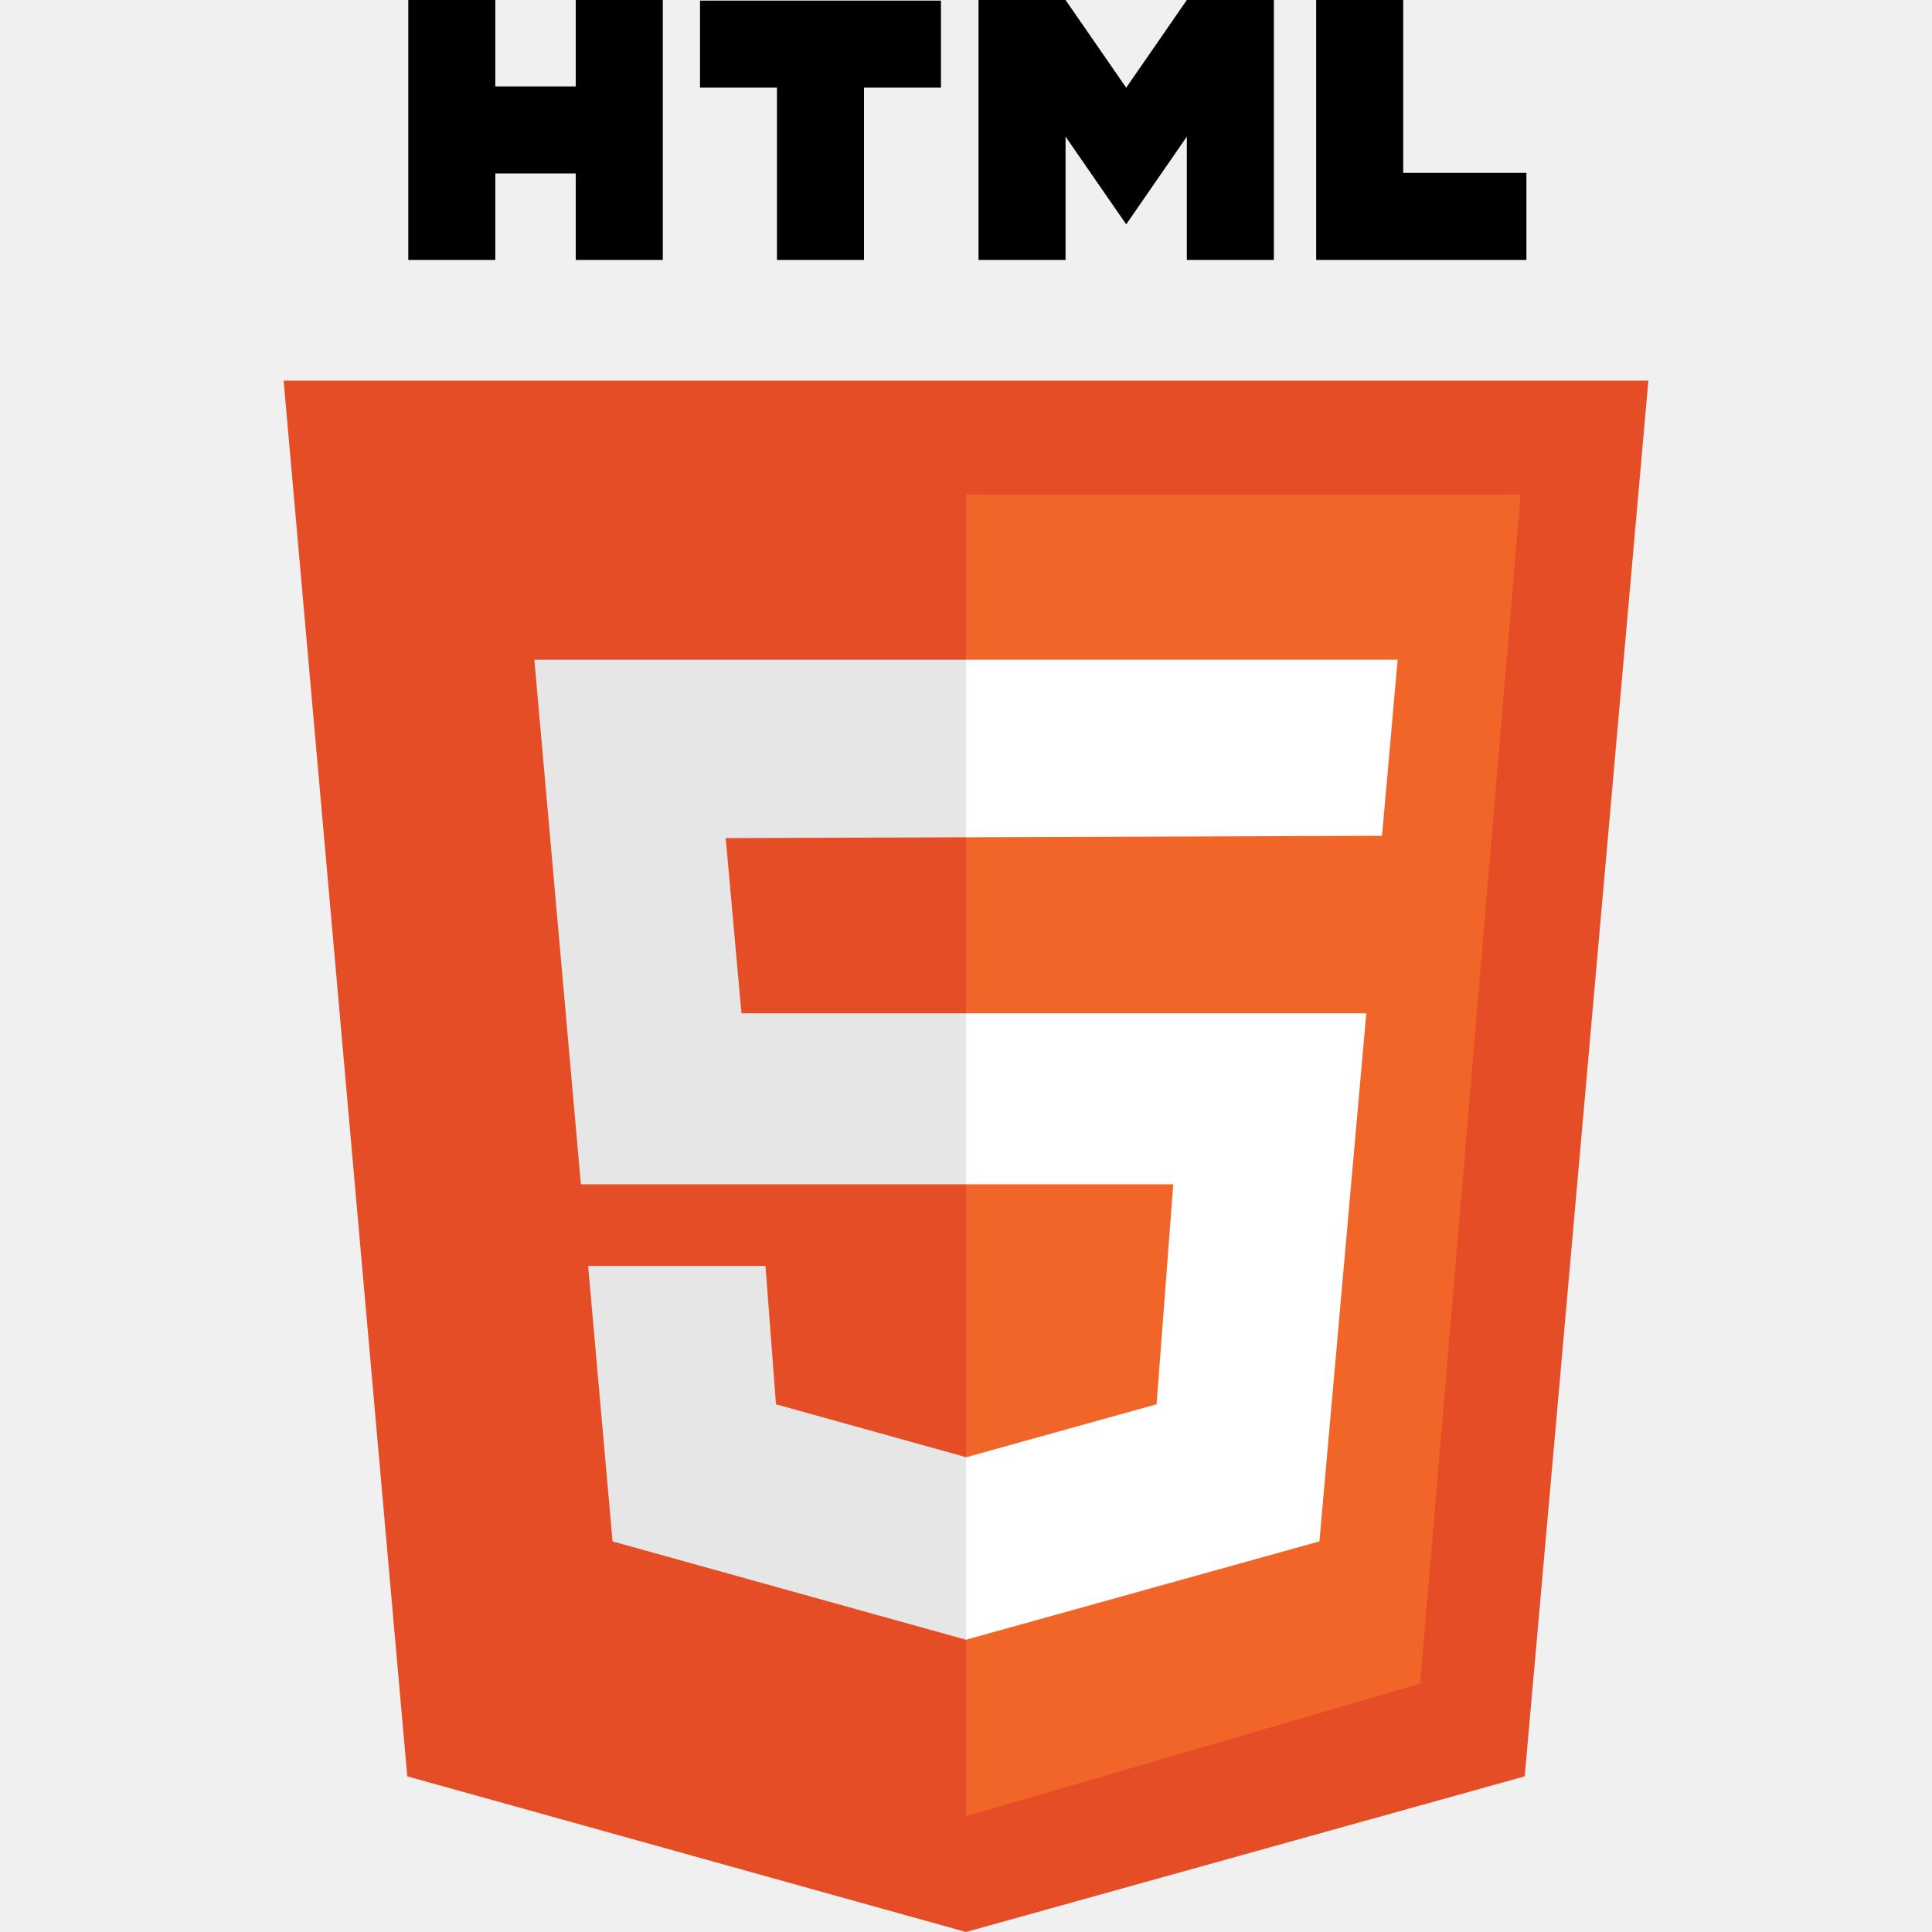
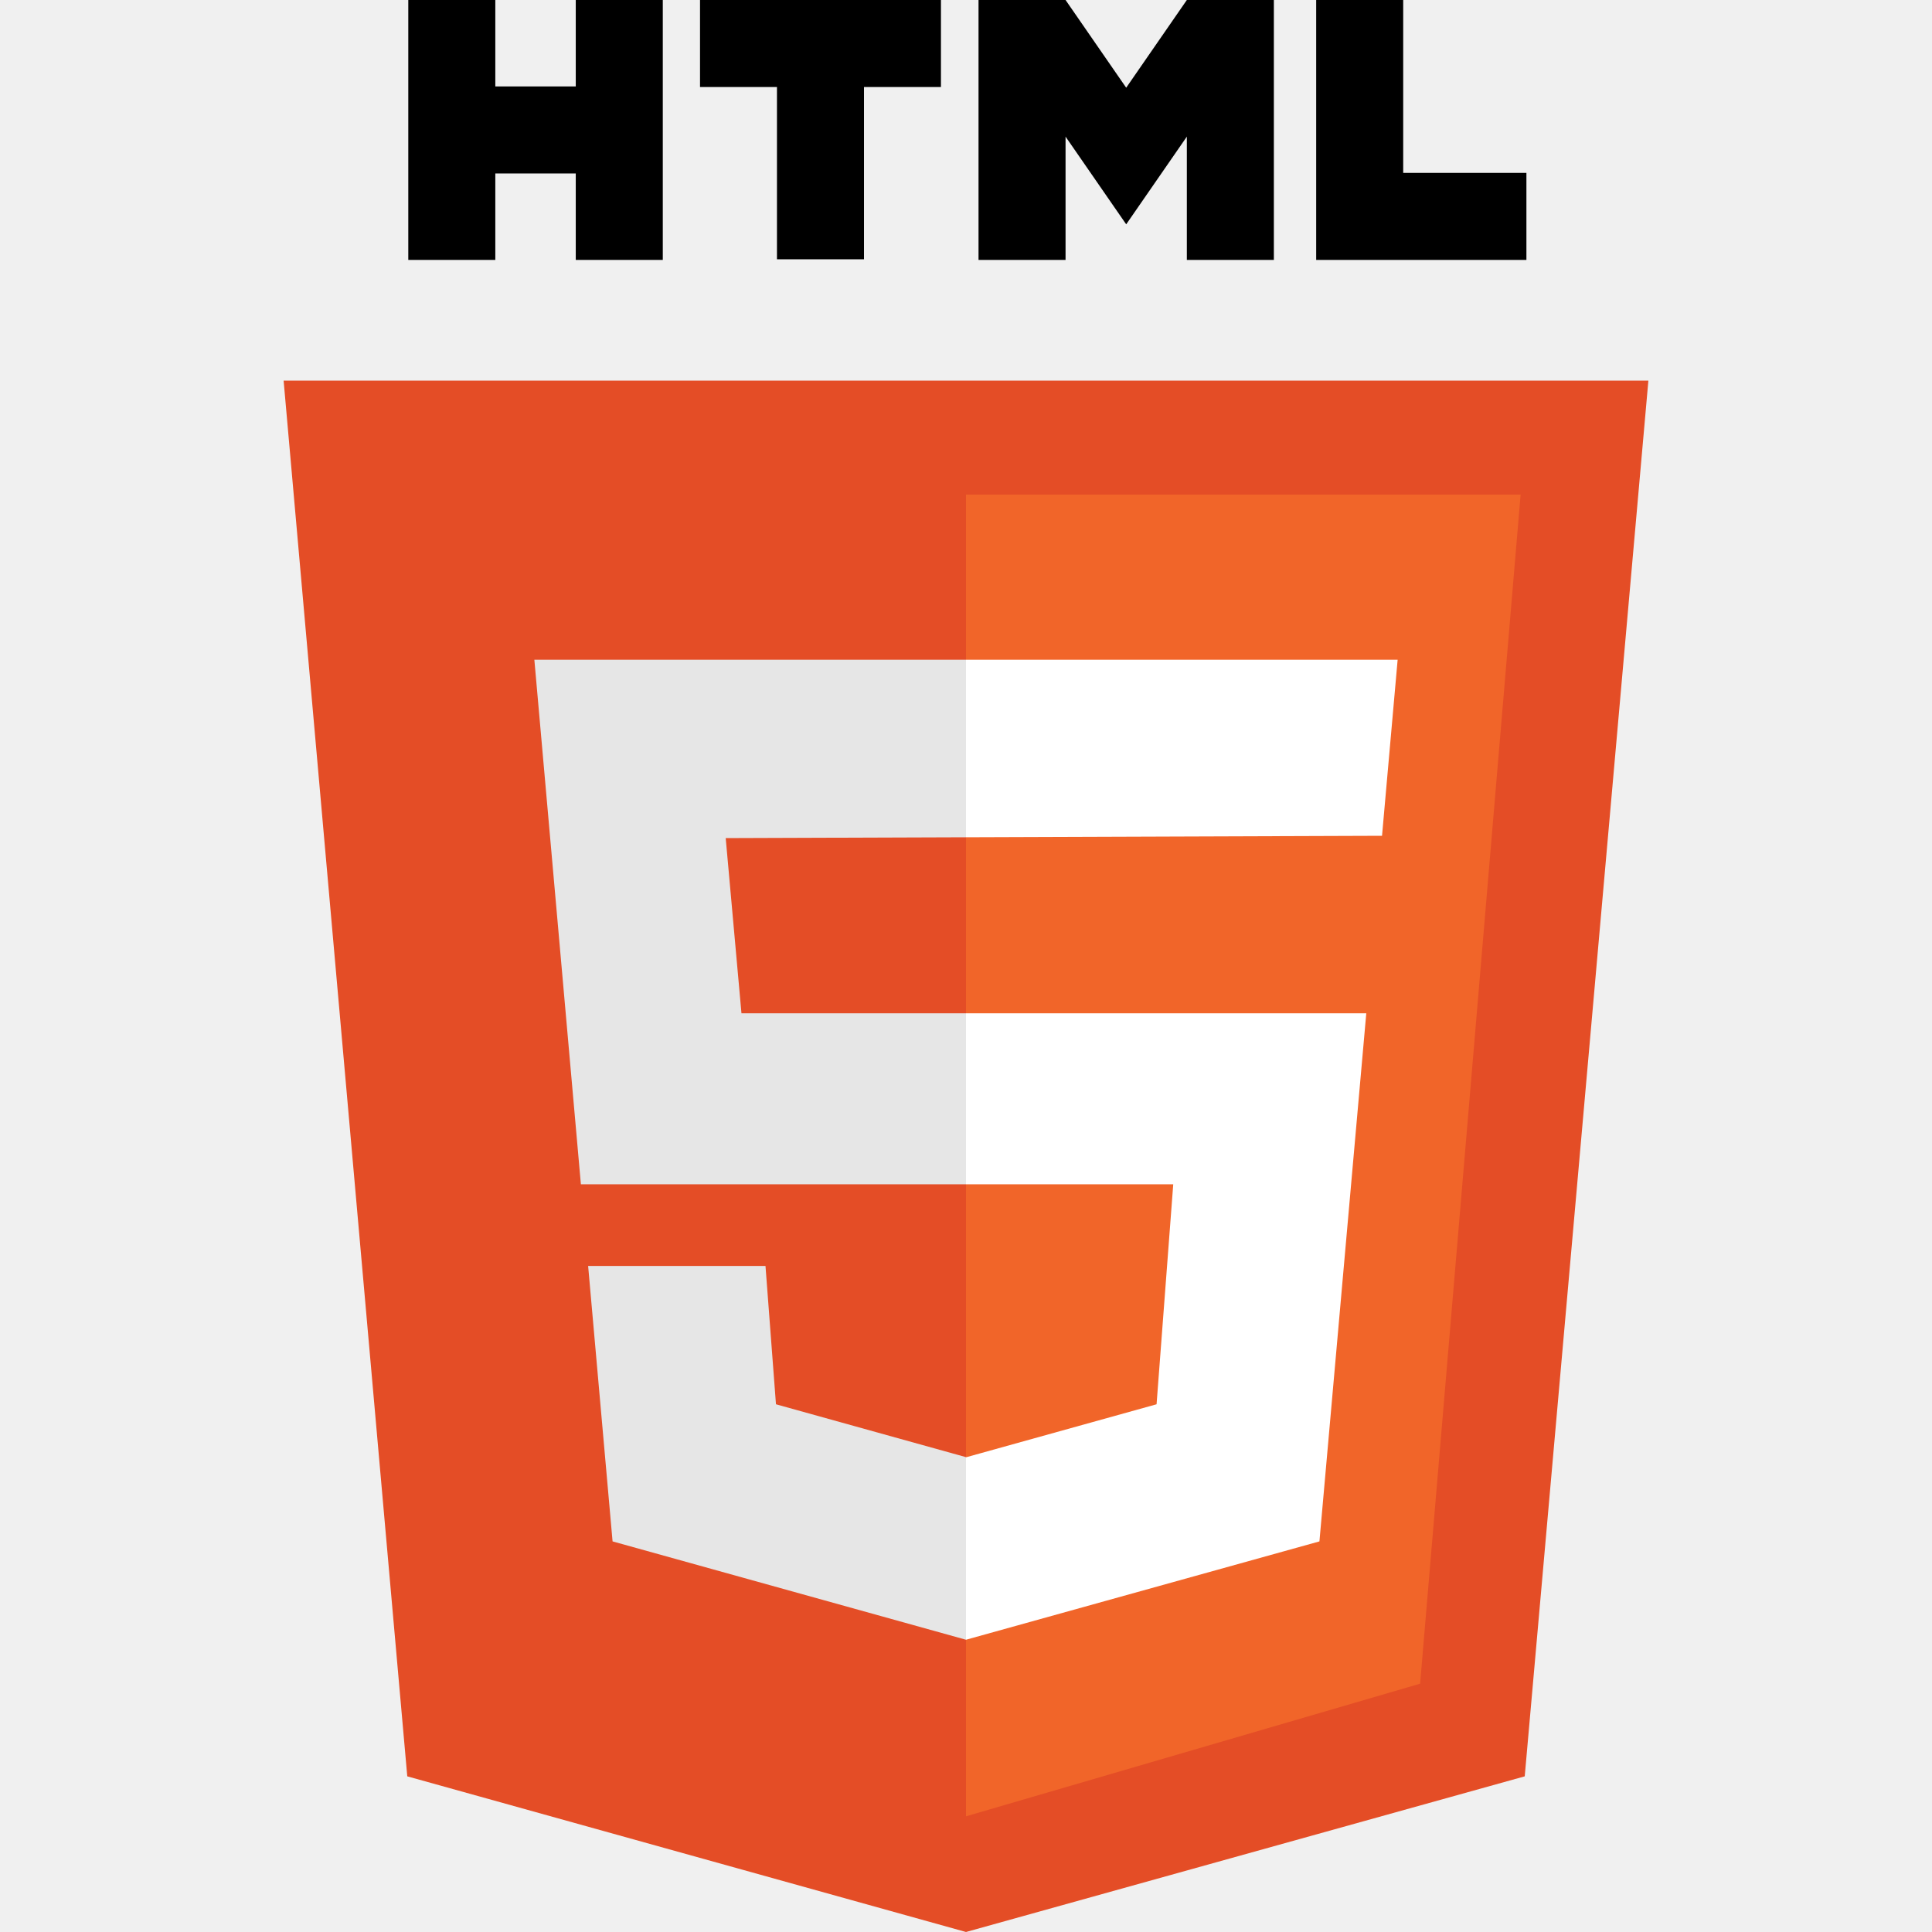
<svg xmlns="http://www.w3.org/2000/svg" width="512" height="512" viewBox="0 0 512 512" version="1.1" id="svg5">
  <defs id="defs2">
    <mask maskUnits="userSpaceOnUse" id="mask17528">
      <path id="path17530" style="font-variation-settings:'wght' 800;display:inline;fill:#ffffff;fill-opacity:1;stroke-width:0.419" d="M 144.746,177.043 156.74,312.25 c 51.41,0 99.247,0 152.676,0 l -4.297,56.703 -49.049,13.646 -49.049,-13.646 -2.701,-35.652 h -45.713 l 6.299,70.994 91.094,25.346 91.094,-25.346 12.076,-136.121 H 198.127 l -4.061,-45.15 169.162,-0.596 4.025,-45.385 H 256 Z" />
    </mask>
  </defs>
  <g id="layer2" style="display:inline">
    <path id="rect859" style="font-variation-settings:'wght' 800;fill:#e44d26;fill-opacity:1;stroke-width:0.663" d="M 80.121,105.119 H 256 V 504.97 L 111.992,464.849 Z m 351.757,0 H 256 V 504.97 L 400.008,464.849 Z" transform="matrix(1.028197,0,0,1.028197,-7.218341,-7.208306)" />
    <path id="rect859-8" style="font-variation-settings:'wght' 800;display:inline;opacity:1;mix-blend-mode:normal;fill:#f16529;fill-opacity:1;stroke-width:0.568" d="M 402.981,131.066 H 256 v 350.273 l 120.347,-35.146 z" />
  </g>
  <g id="layer3" style="display:inline;opacity:1">
    <g id="g17526" mask="url(#mask17528)" transform="matrix(1.028197,0,0,1.028197,-7.218341,-7.208306)">
-       <rect style="font-variation-settings:'wght' 800;fill:#ffffff;fill-opacity:1" id="rect17404" width="124.522" height="291.042" x="256" y="157.821" />
-       <rect style="font-variation-settings:'wght' 800;fill:#e6e6e6;fill-opacity:1;stroke-width:0.994" id="rect17486" width="123.156" height="291.042" x="-256" y="157.821" transform="scale(-1,1)" />
+       <rect style="font-variation-settings:'wght' 800;fill:#e6e6e6;fill-opacity:1;stroke-width:1.406" id="rect17486" width="246.312" height="291.042" x="-379.156" y="157.821" transform="scale(-1,1)" />
+       <rect style="font-variation-settings:'wght' 800;display:inline;fill:#ffffff;fill-opacity:1" id="rect17404" width="124.522" height="291.042" x="256" y="157.821" />
    </g>
  </g>
  <g id="layer5">
    <path id="rect17573" style="font-variation-settings:'wght' 800;fill:#000000;fill-opacity:1;stroke-width:1.059" d="m 108.201,0 v 68.879 h 23.062 V 45.972 h 21.321 v 22.907 h 23.062 V 0 H 152.584 V 22.91 H 131.263 V 0 Z" />
-     <path id="rect17657" style="font-variation-settings:'wght' 800;fill:#000000;fill-opacity:1;stroke-width:1.03" d="M 185.514,0.165 V 23.227 h 20.391 v 45.652 h 23.062 V 23.227 H 249.361 V 0.165 Z" />
+     <path id="rect17657" style="font-variation-settings:'wght' 800;fill:#000000;fill-opacity:1;stroke-width:1.03" d="m 185.514,0 v 23.062 h 20.391 v 45.652 h 23.062 V 23.062 H 249.361 V 0 Z" />
    <path id="rect17659" style="font-variation-settings:'wght' 800;fill:#000000;fill-opacity:1;stroke-width:1.059" d="m 259.32,0 v 68.879 h 23.062 V 36.206 l 16.072,23.243 16.072,-23.243 V 68.879 H 337.587 V 0 H 314.525 L 298.453,23.245 282.382,0 Z" />
    <path id="rect17663" style="font-variation-settings:'wght' 800;fill:#000000;fill-opacity:1;stroke-width:1.059" d="m 348.801,0 v 68.879 c 18.919,0 36.094,0 55.715,0 V 45.817 H 371.863 V 0 Z" />
  </g>
</svg>
